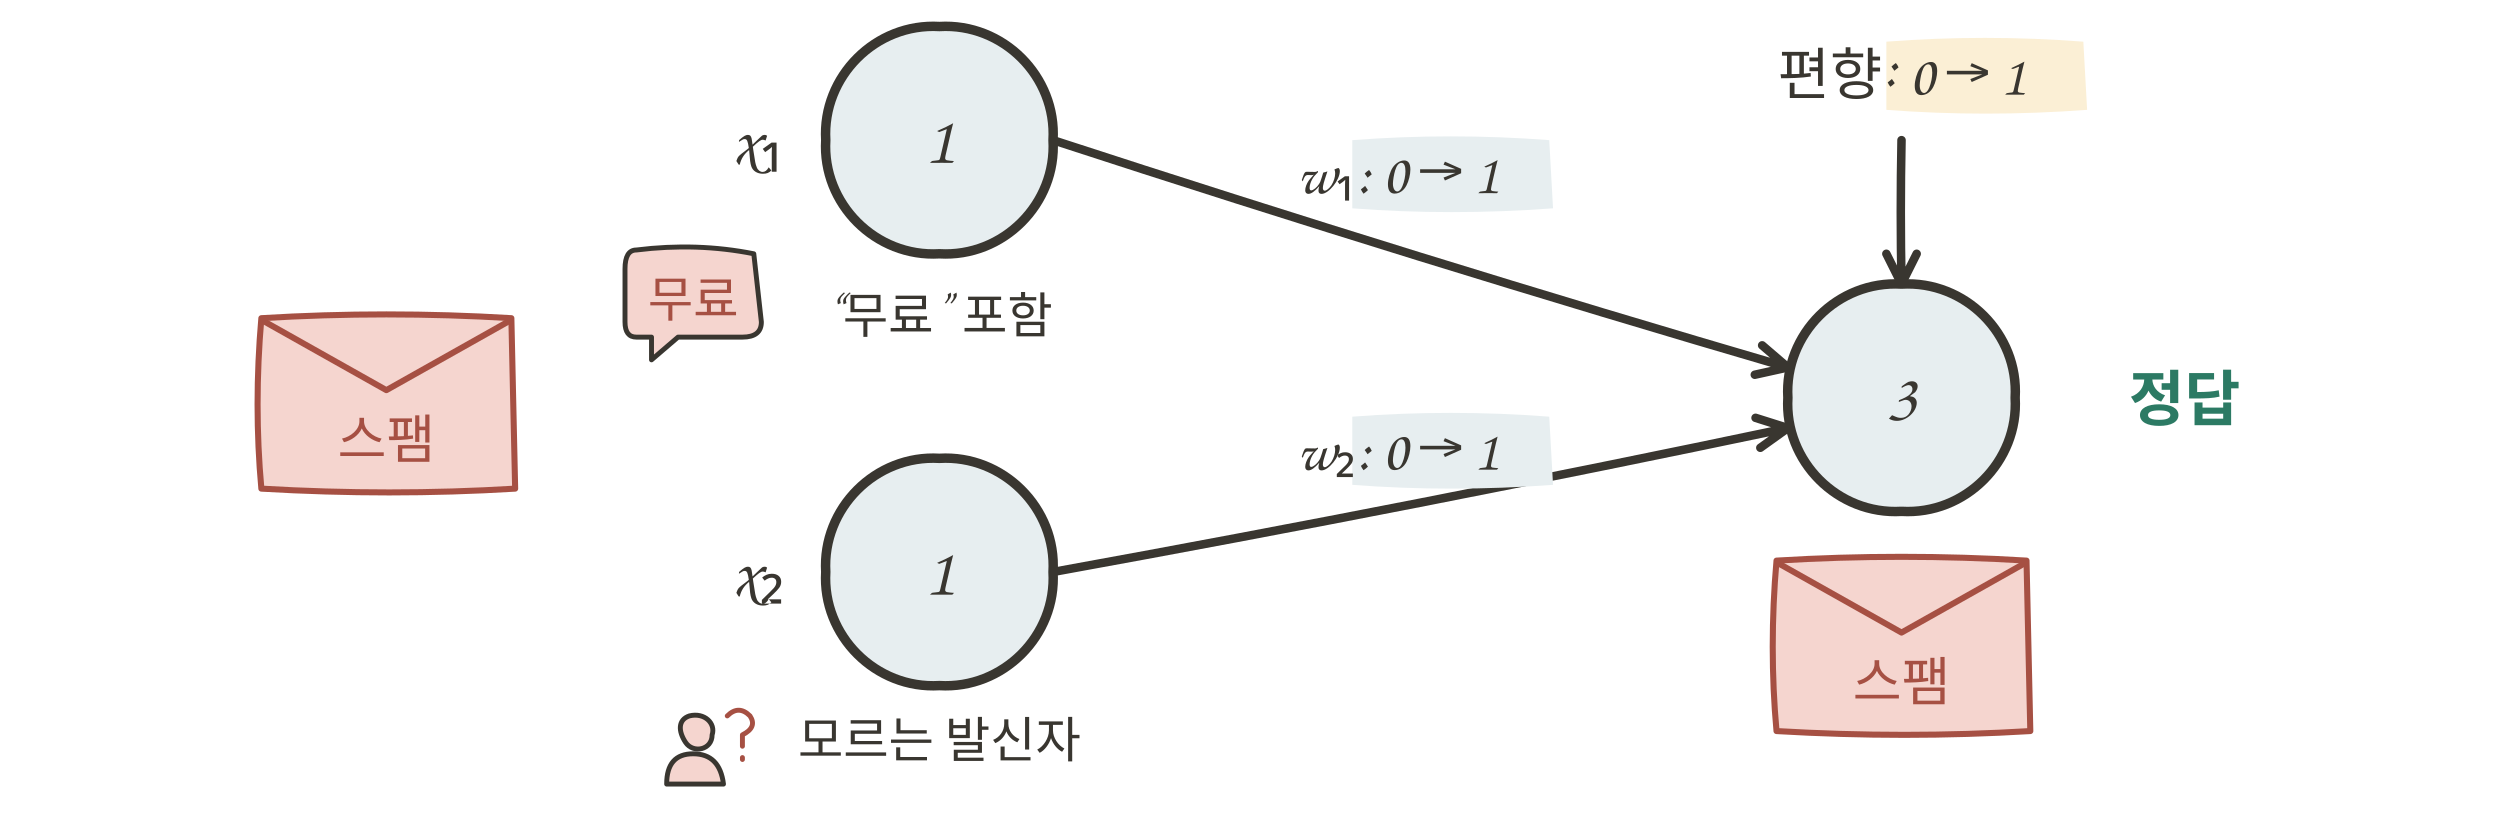
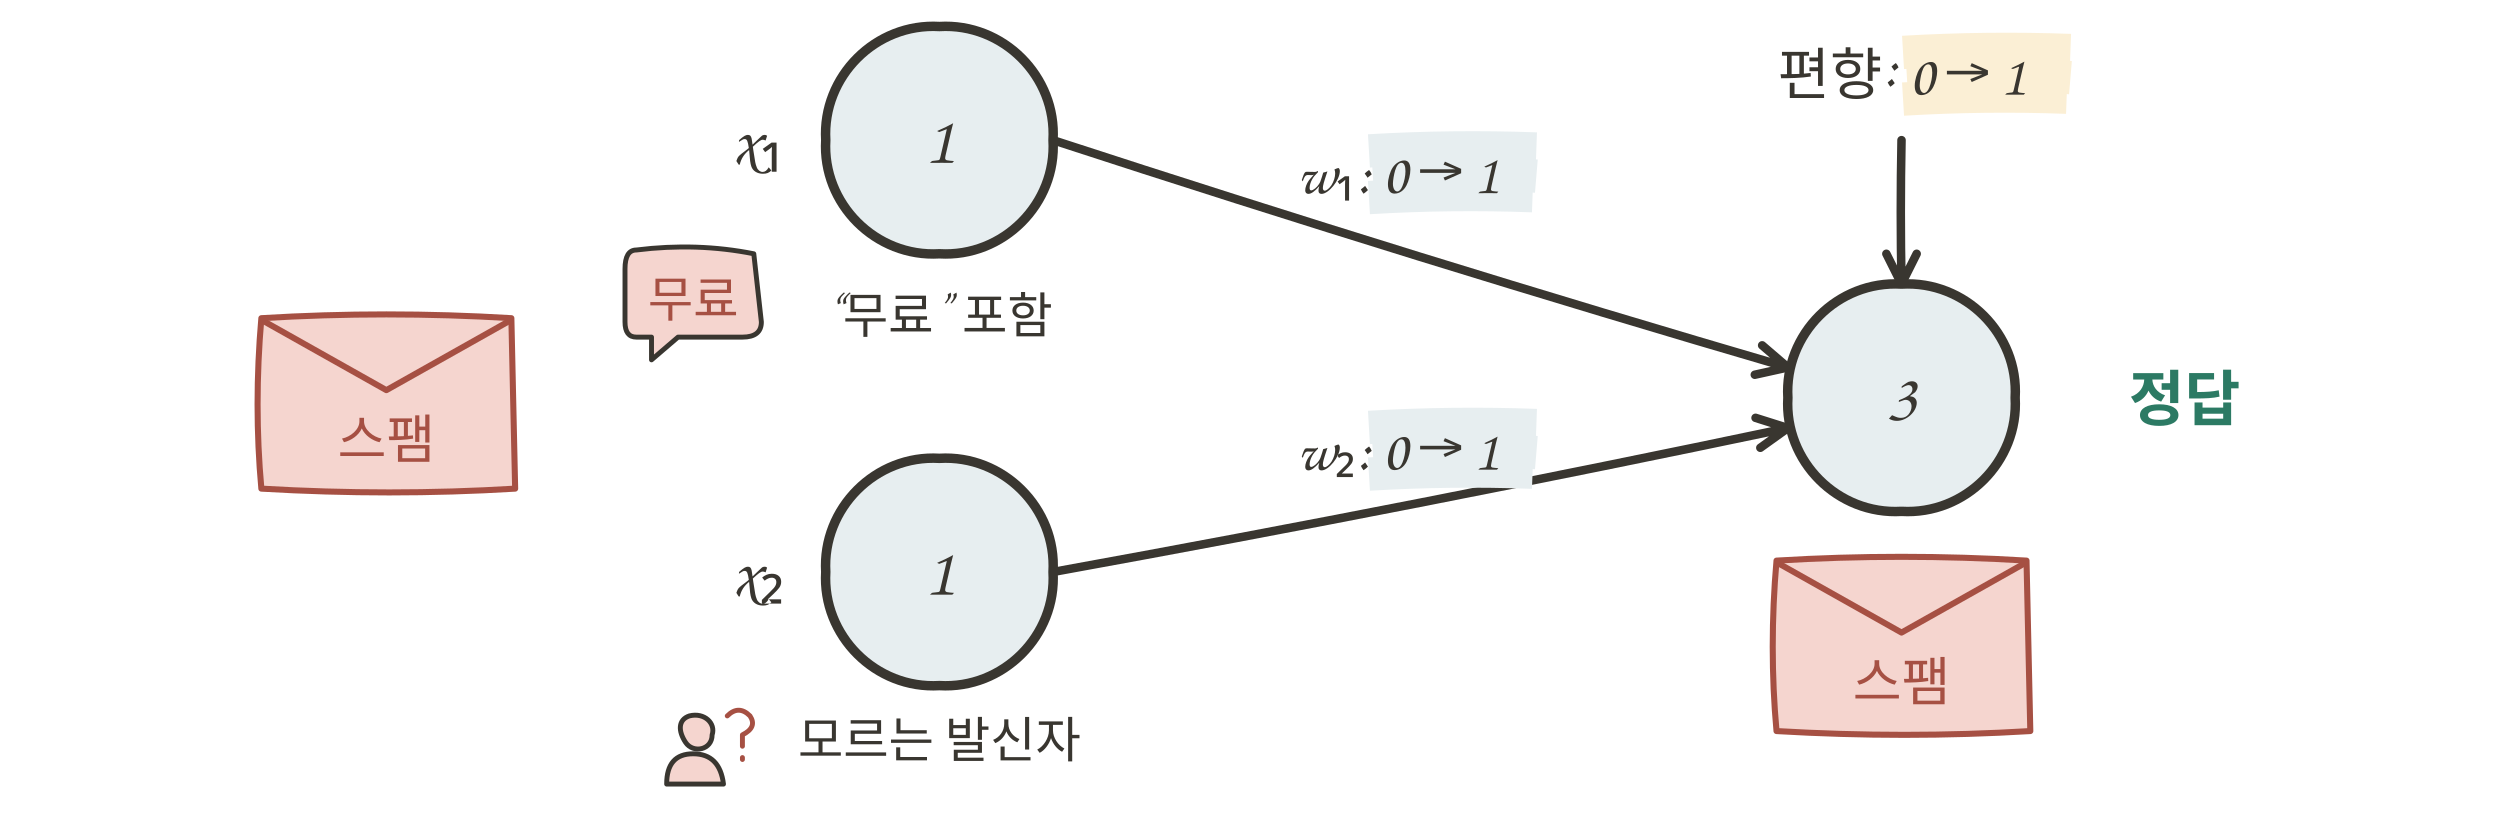
<svg xmlns="http://www.w3.org/2000/svg" width="660" height="215" viewBox="0 45 660 215" role="img" aria-labelledby="title desc">
  <g transform="translate(62 0)">
    <g fill="none" stroke-linecap="round">
      <path stroke="#393630" stroke-width="2.25" d="M216 82 Q312.5 113.5 410 142 M403.21 136.17 L410 142 L401.27 143.93" stroke-linecap="round" stroke-linejoin="round" />
      <path stroke="#393630" stroke-width="2.25" d="M216 196 Q312.5 178.5 410 158 M401.47 155.31 L410 158 L402.73 163.21" stroke-linecap="round" stroke-linejoin="round" />
      <path stroke="#393630" stroke-width="2.25" d="M440 82 Q439.62 101 440 120 M444.00 112.00 L440 120 L436.00 112.00" stroke-linecap="round" stroke-linejoin="round" />
    </g>
    <g fill="#e7eef0" stroke="#393630" stroke-width="2.5">
      <g transform="translate(45 0)">
        <path d="M141 52 C157.8 51 172 65.2 171 82 C172 98.8 157.8 113 141 112 C124.2 113 110 98.8 111 82 C110 65.2 124.2 51 141 52 Z" stroke-linecap="round" stroke-linejoin="round" />
      </g>
      <g transform="translate(45 0)">
        <path d="M141 166 C157.8 165 172 179.2 171 196 C172 212.8 157.8 227 141 226 C124.2 227 110 212.8 111 196 C110 179.2 124.2 165 141 166 Z" stroke-linecap="round" stroke-linejoin="round" />
      </g>
      <path d="M440 120 C456.8 119 471 133.2 470 150 C471 166.8 456.8 181 440 180 C423.2 181 409 166.8 410 150 C409 133.2 423.2 119 440 120 Z" stroke-linecap="round" stroke-linejoin="round" />
    </g>
    <g fill="#393630" font-family="Chalkboard SE, Segoe Print, Apple SD Gothic Neo, Noto Sans KR, Malgun Gothic, cursive" text-anchor="middle">
      <text x="186" y="88" font-size="18">1</text>
      <text x="186" y="202" font-size="18">1</text>
      <text x="440" y="156" font-size="18">3</text>
    </g>
    <g transform="translate(45 0)" stroke="#393630" stroke-width="1.3" stroke-linecap="round" stroke-linejoin="round">
      <path d="M61 111 Q77 109 92 112 L94 130 Q94 134 89 134 L72 134 L65 140 L65 134 L61 134 Q58 134 58 130 L58 116 Q58 111 61 111 Z" fill="#f5d5cf" />
      <text x="76" y="123" dominant-baseline="central" text-anchor="middle" font-family="Apple SD Gothic Neo, Noto Sans KR, Malgun Gothic, sans-serif" font-size="13" font-weight="400" fill="#a65043" stroke="none">무료</text>
      <path d="M75 234 C79 233 82 236 81 239 C81 243 76 244 74 241 C72 238 72 235 75 234 Z" fill="#f5d5cf" />
      <path d="M69 252 Q69 244 76 244 Q83 244 84 252 Z" fill="#f5d5cf" />
      <path d="M85 234 Q88 231 91 234 Q93 237 89 239 L89 242 M89 245 L89 245.5" fill="none" stroke="#a65043" />
    </g>
    <g fill="#393630" font-family="Chalkboard SE, Segoe Print, Apple SD Gothic Neo, Noto Sans KR, Malgun Gothic, cursive">
      <text x="145" y="88" font-size="18" text-anchor="end">x₁</text>
      <text x="186" y="131" font-size="13" text-anchor="middle">“무료” 포함</text>
      <text x="145" y="202" font-size="18" text-anchor="end">x₂</text>
      <text x="186" y="245" font-size="13" text-anchor="middle">모르는 발신자</text>
    </g>
    <g fill="#e7eef0">
-       <path d="M295 82 Q321 80 347 82 L348 100 Q321 102 295 100 Z" />
-       <path d="M295 155 Q321 153 347 155 L348 173 Q321 175 295 173 Z" />
+       <g fill="none" stroke="#e7eef0" stroke-width="8.80" stroke-linecap="butt" stroke-linejoin="round">
+         <path d="M299.40 84.84 Q321.50 83.54 343.60 84.34" />
+         <path d="M300.40 91.00 Q322.00 89.70 343.60 91.50" />
+         <path d="M299.40 97.16 Q321.00 95.86 342.60 96.66" />
+       </g>
+       <g fill="none" stroke="#e7eef0" stroke-width="8.80" stroke-linecap="butt" stroke-linejoin="round">
+         <path d="M299.40 157.84 Q321.50 156.54 343.60 157.34" />
+         <path d="M300.40 164.00 Q322.00 162.70 343.60 164.50" />
+         <path d="M299.40 170.16 Q321.00 168.86 342.60 169.66" />
+       </g>
    </g>
-     <path d="M436 56 Q462 54 488 56 L489 74 Q462 76 436 74 Z" fill="#fbefd5" />
+     <g fill="none" stroke="#fbefd5" stroke-width="8.80" stroke-linecap="butt" stroke-linejoin="round">
+       <path d="M440.40 58.84 Q462.50 57.54 484.60 58.34" />
+       <path d="M441.40 65.00 Q463.00 63.70 484.60 65.50" />
+       <path d="M440.40 71.16 Q462.00 69.86 483.60 70.66" />
+     </g>
    <g font-family="Chalkboard SE, Segoe Print, Apple SD Gothic Neo, Noto Sans KR, Malgun Gothic, cursive" font-size="15" font-weight="400" text-anchor="middle">
      <text x="307" y="96" fill="#393630">w₁: <tspan>0 → 1</tspan>
      </text>
      <text x="307" y="169" fill="#393630">w₂: <tspan>0 → 1</tspan>
      </text>
      <text x="440" y="70" fill="#393630">편향: <tspan>0 → 1</tspan>
      </text>
    </g>
    <g font-family="Chalkboard SE, Segoe Print, Apple SD Gothic Neo, Noto Sans KR, Malgun Gothic, cursive" font-weight="400">
      <g text-anchor="middle">
        <g stroke="#a65043" stroke-width="1.6" stroke-linecap="round" stroke-linejoin="round">
          <path d="M7 129 Q40 127 73 129 L74 174 Q41 176 7 174 Q5 152 7 129 Z" fill="#f5d5cf" />
          <path d="M8 130 L40 148 L72 130" fill="none" />
        </g>
        <text x="40" y="166" fill="#a65043" font-family="Apple SD Gothic Neo, Noto Sans KR, Malgun Gothic, sans-serif" font-size="14">스팸</text>
      </g>
      <g text-anchor="middle">
        <g stroke="#a65043" stroke-width="1.6" stroke-linecap="round" stroke-linejoin="round">
          <path d="M407 193 Q440 191 473 193 L474 238 Q441 240 407 238 Q405 216 407 193 Z" fill="#f5d5cf" />
          <path d="M408 194 L440 212 L472 194" fill="none" />
        </g>
        <text x="440" y="230" fill="#a65043" font-family="Apple SD Gothic Neo, Noto Sans KR, Malgun Gothic, sans-serif" font-size="14">스팸</text>
      </g>
      <text x="500" y="156" fill="#2c7a64" font-size="16" font-weight="700">정답</text>
    </g>
  </g>
</svg>
